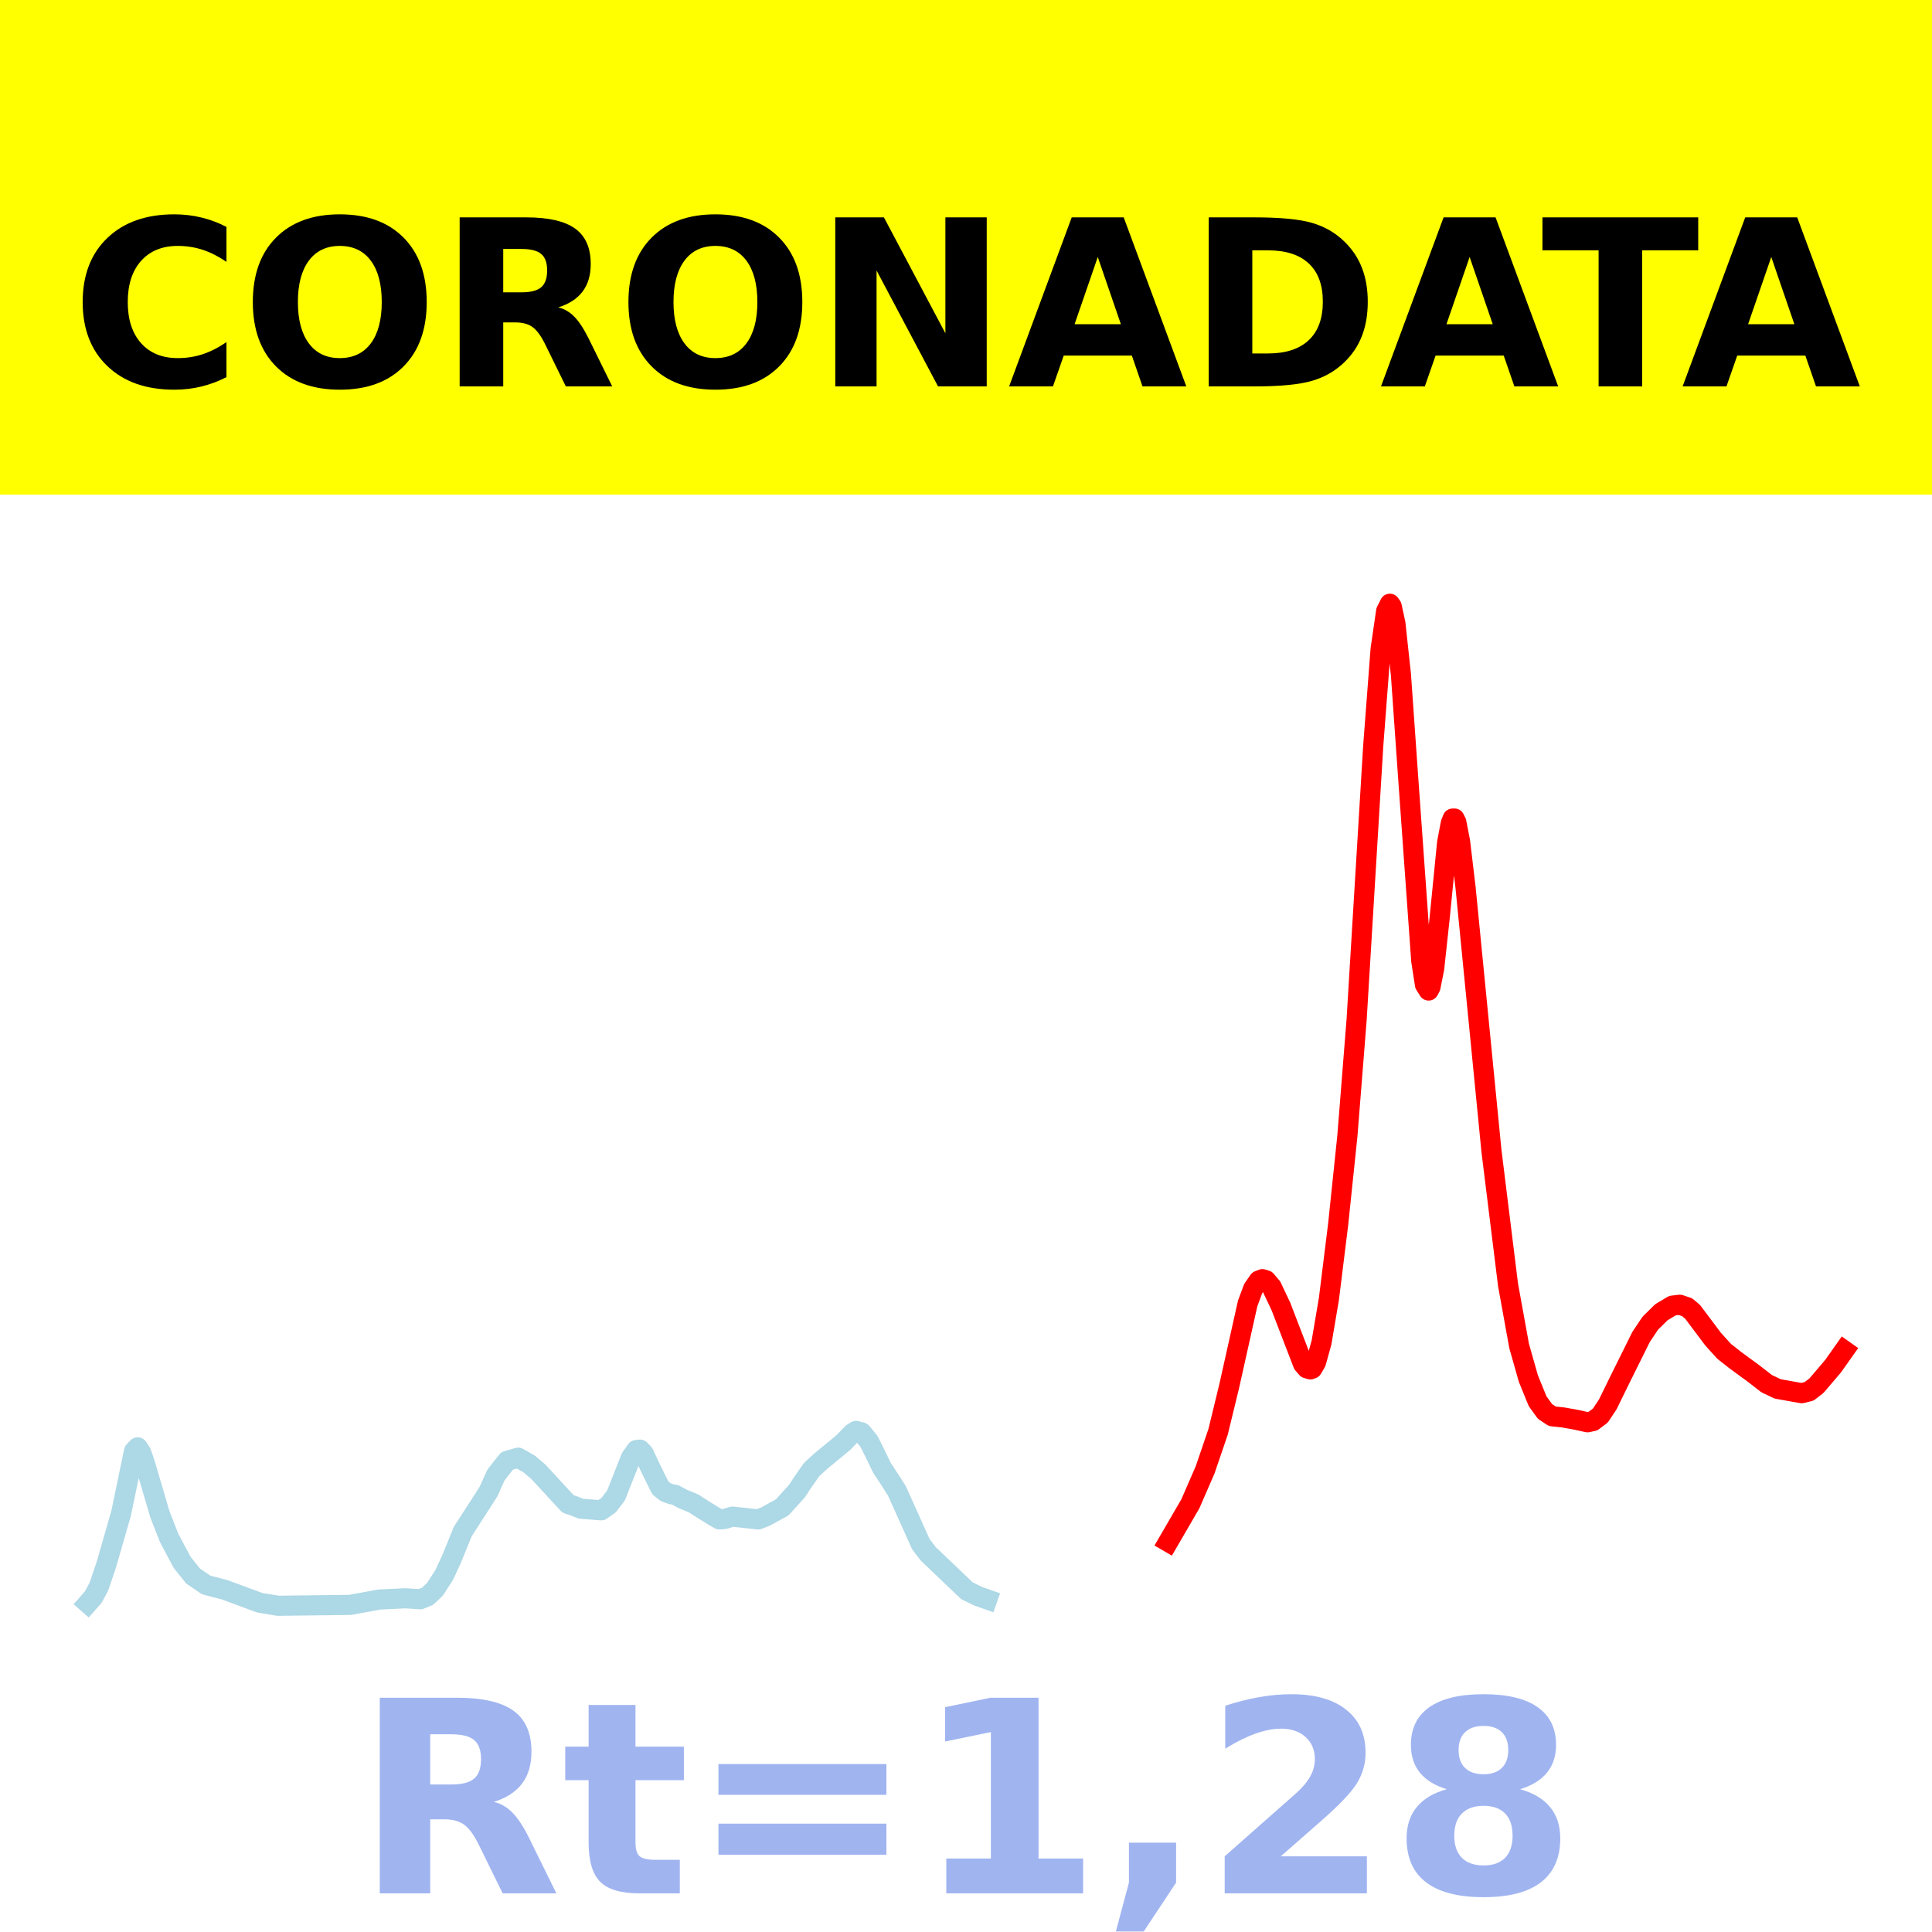
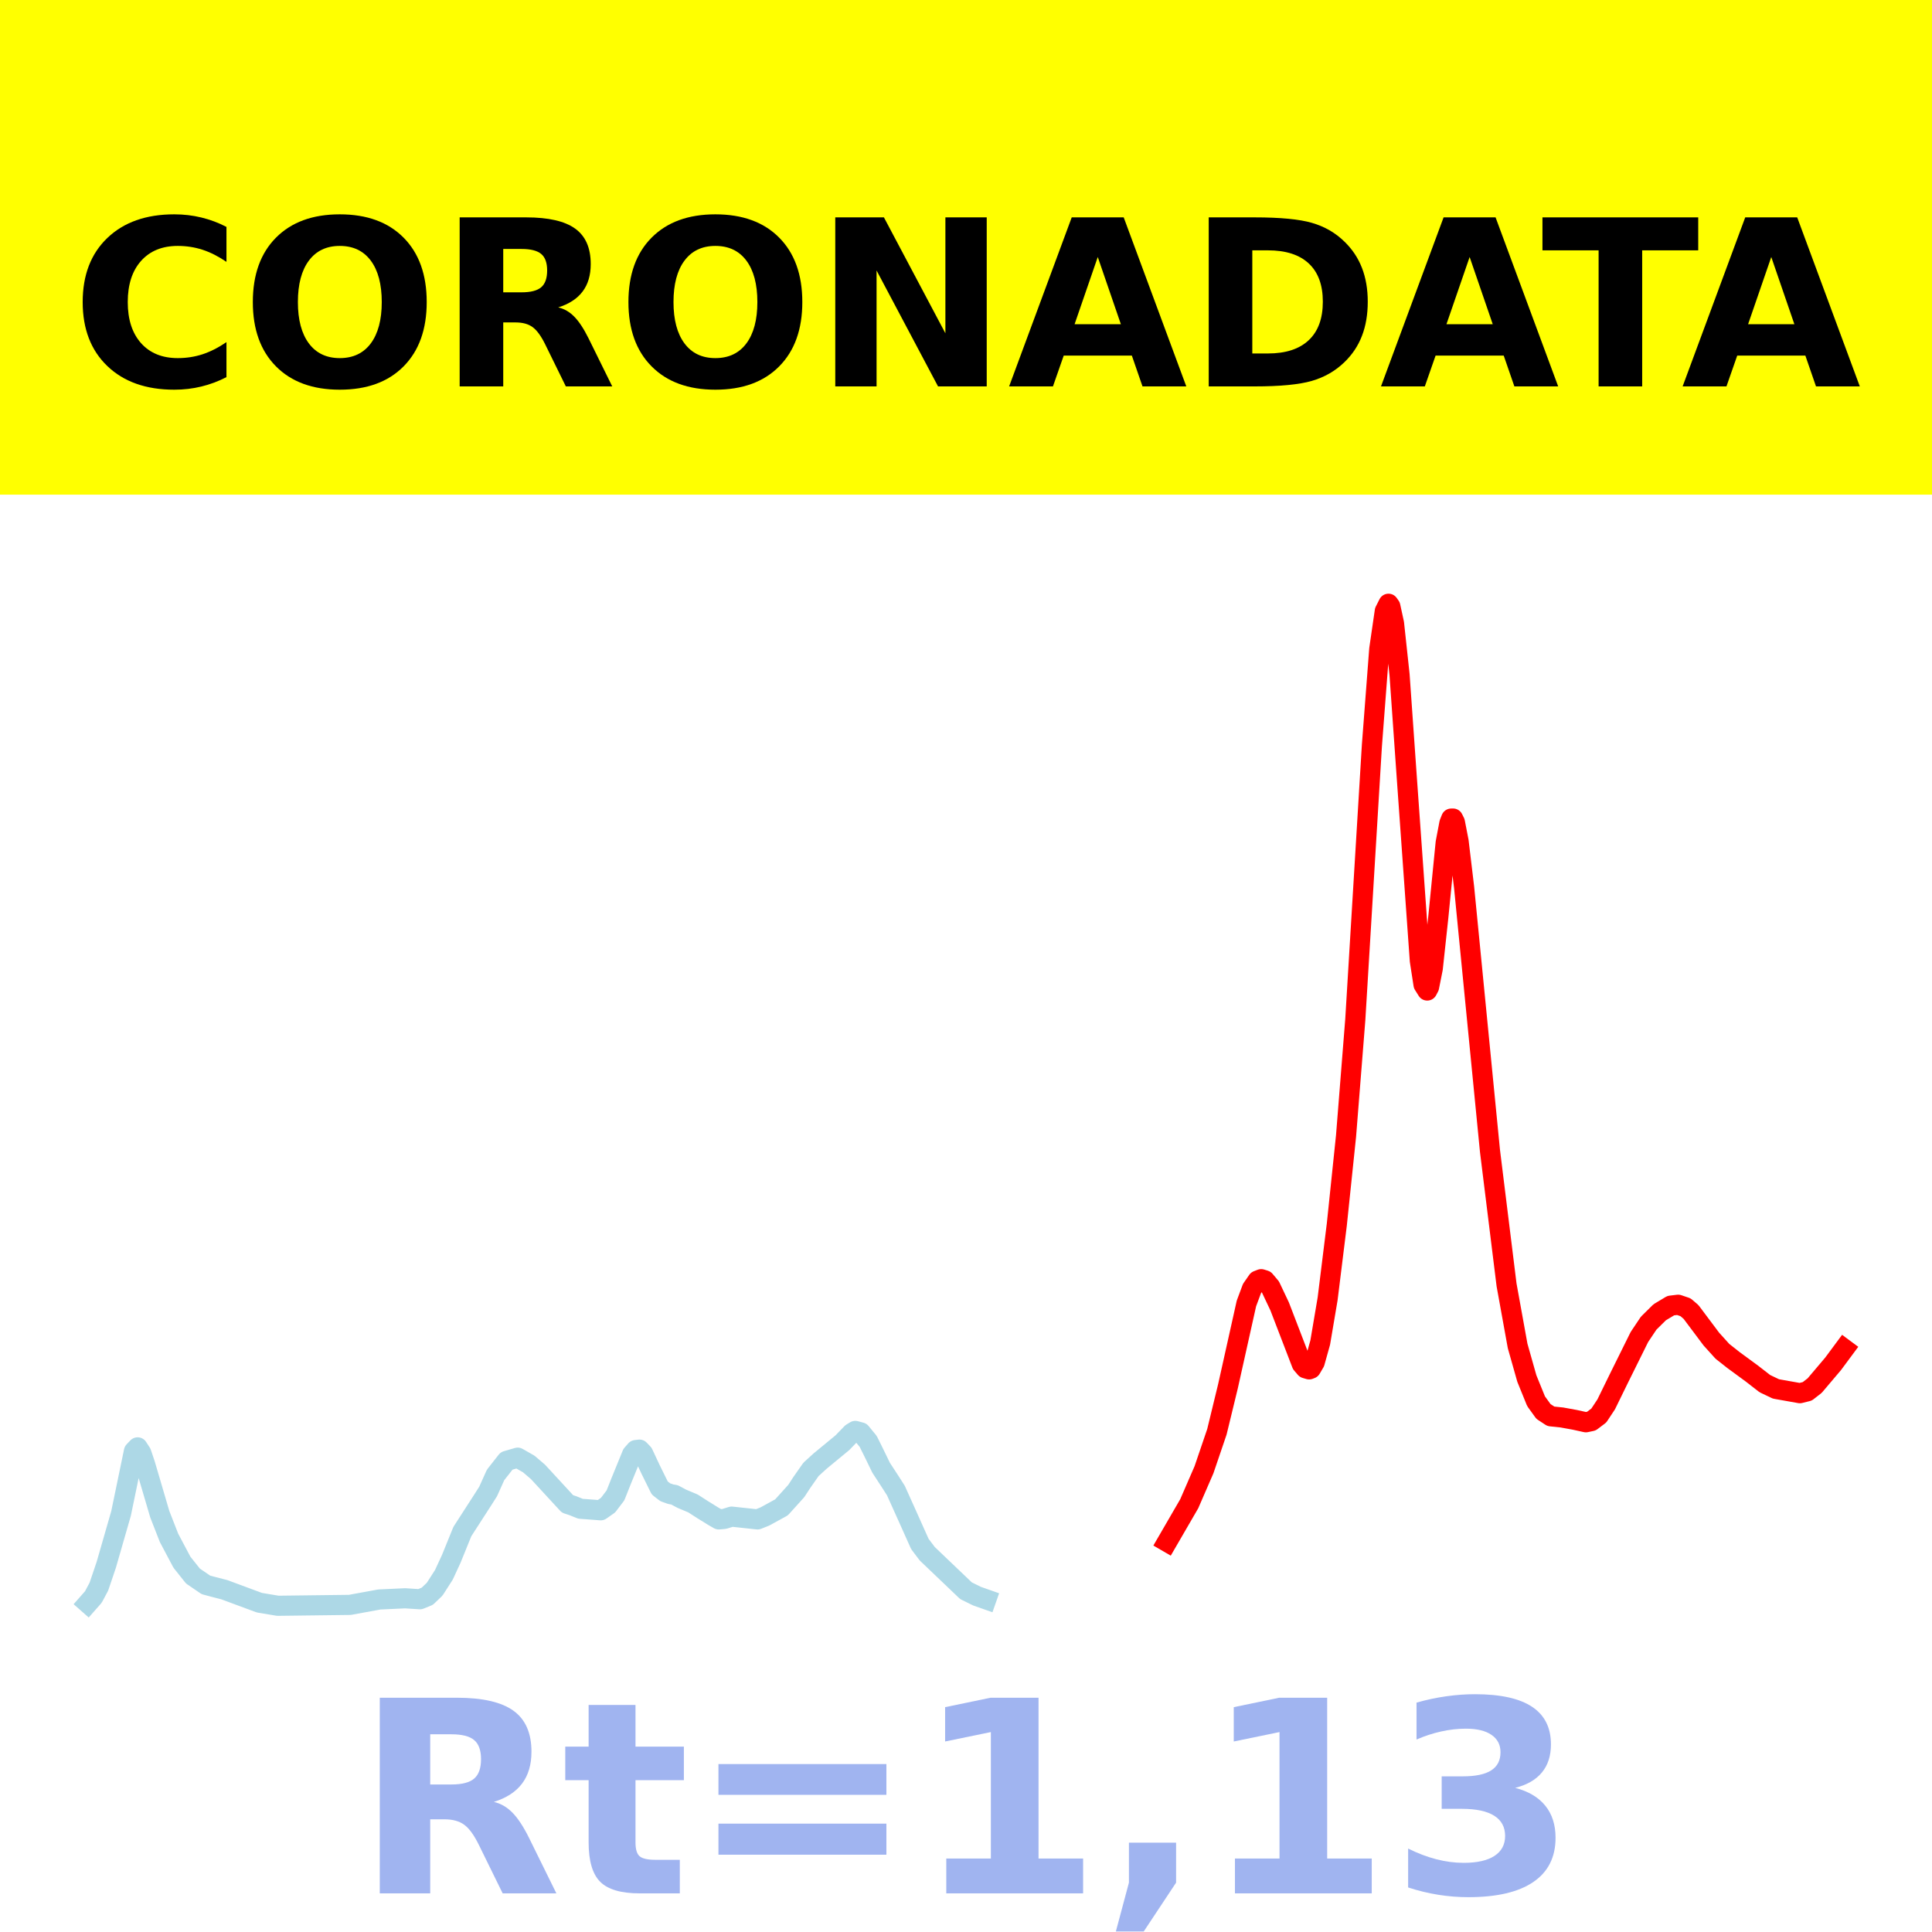
<svg xmlns="http://www.w3.org/2000/svg" xmlns:xlink="http://www.w3.org/1999/xlink" height="144pt" version="1.1" viewBox="0 0 144 144" width="144pt">
  <defs>
    <style type="text/css">*{stroke-linecap:butt;stroke-linejoin:round;}</style>
  </defs>
  <g id="figure_1">
    <g id="patch_1">
      <path d="M 0 144  L 144 144  L 144 0  L 0 0  z " style="fill:#ffffff;" />
    </g>
    <g id="axes_1">
      <g id="patch_2">
        <path d="M 0 144  L 144 144  L 144 0  L 0 0  z " style="fill:#ffffff;" />
      </g>
      <g id="line2d_1">
-         <path clip-path="url(#p9c5f7db1af)" d="M 6.545 119.5  L 6.958 119.031  L 7.371 118.256  L 7.922 116.631  L 9.023 112.81  L 9.987 108.165  L 10.262 107.878  L 10.537 108.301  L 10.813 109.119  L 11.914 112.857  L 12.602 114.619  L 13.566 116.435  L 14.392 117.47  L 15.355 118.128  L 15.906 118.275  L 16.732 118.488  L 19.347 119.456  L 20.724 119.685  L 26.092 119.619  L 28.295 119.217  L 30.222 119.127  L 31.323 119.199  L 31.874 118.975  L 32.424 118.45  L 33.113 117.377  L 33.663 116.188  L 34.489 114.154  L 36.003 111.811  L 36.416 111.161  L 36.967 109.936  L 37.793 108.886  L 38.619 108.646  L 39.445 109.117  L 40.133 109.705  L 42.336 112.093  L 42.748 112.229  L 43.299 112.453  L 44.813 112.568  L 45.364 112.182  L 45.915 111.458  L 46.328 110.418  L 47.016 108.662  L 47.429 108.081  L 47.704 108.047  L 47.979 108.334  L 48.53 109.512  L 49.218 110.905  L 49.631 111.225  L 50.044 111.371  L 50.319 111.417  L 50.87 111.711  L 51.696 112.056  L 52.384 112.499  L 53.21 113.01  L 53.623 113.248  L 54.036 113.211  L 54.587 113.04  L 56.514 113.248  L 57.065 113.029  L 58.303 112.35  L 59.405 111.131  L 59.818 110.497  L 60.506 109.517  L 61.194 108.892  L 62.846 107.532  L 63.534 106.821  L 63.81 106.652  L 64.223 106.764  L 64.773 107.436  L 65.186 108.269  L 65.737 109.399  L 66.425 110.453  L 66.838 111.098  L 67.802 113.236  L 68.627 115.079  L 69.178 115.807  L 72.069 118.564  L 72.895 118.97  L 73.583 119.212  L 73.583 119.212  " style="fill:none;stroke:#add8e6;stroke-linecap:square;stroke-width:1.5;" />
+         <path clip-path="url(#pc9f2d0ba4a)" d="M 6.545 119.5  L 6.958 119.031  L 7.371 118.256  L 7.921 116.631  L 9.021 112.81  L 9.983 108.165  L 10.258 107.878  L 10.533 108.301  L 10.808 109.119  L 11.908 112.857  L 12.596 114.619  L 13.558 116.435  L 14.383 117.47  L 15.346 118.128  L 15.896 118.275  L 16.721 118.488  L 19.334 119.456  L 20.709 119.685  L 26.072 119.619  L 28.272 119.217  L 30.197 119.127  L 31.297 119.199  L 31.847 118.975  L 32.397 118.45  L 33.085 117.377  L 33.635 116.188  L 34.46 114.154  L 35.972 111.811  L 36.385 111.161  L 36.935 109.936  L 37.76 108.886  L 38.585 108.646  L 39.41 109.117  L 40.098 109.705  L 42.298 112.093  L 42.71 112.229  L 43.261 112.453  L 44.773 112.568  L 45.323 112.182  L 45.873 111.458  L 46.286 110.418  L 47.111 108.396  L 47.386 108.081  L 47.661 108.047  L 47.936 108.334  L 48.486 109.512  L 49.173 110.905  L 49.586 111.225  L 49.998 111.371  L 50.273 111.417  L 50.824 111.711  L 51.649 112.056  L 52.336 112.499  L 53.161 113.01  L 53.574 113.248  L 53.986 113.211  L 54.536 113.04  L 56.461 113.248  L 57.011 113.029  L 58.249 112.35  L 59.349 111.131  L 59.762 110.497  L 60.449 109.517  L 61.137 108.892  L 62.787 107.532  L 63.474 106.821  L 63.749 106.652  L 64.162 106.764  L 64.712 107.436  L 65.125 108.269  L 65.675 109.399  L 66.362 110.453  L 66.775 111.098  L 67.737 113.236  L 68.562 115.079  L 69.112 115.807  L 72 118.564  L 72.825 118.97  L 73.513 119.212  L 73.513 119.212  " style="fill:none;stroke:#add8e6;stroke-linecap:square;stroke-width:1.5;" />
      </g>
      <g id="line2d_2">
-         <path clip-path="url(#p9c5f7db1af)" d="M 87.073 114.924  L 88.725 112.079  L 89.826 109.546  L 90.79 106.718  L 91.616 103.322  L 92.992 97.153  L 93.405 96.045  L 93.818 95.449  L 94.093 95.342  L 94.369 95.428  L 94.782 95.917  L 95.47 97.371  L 97.122 101.663  L 97.397 101.984  L 97.672 102.065  L 97.81 102.012  L 98.085 101.542  L 98.498 100.064  L 99.049 96.814  L 99.737 91.265  L 100.426 84.664  L 101.114 76.002  L 102.353 55.589  L 102.903 48.382  L 103.316 45.545  L 103.592 45  L 103.729 45.194  L 104.005 46.46  L 104.418 50.294  L 104.968 58.113  L 105.932 71.612  L 106.207 73.391  L 106.482 73.828  L 106.62 73.565  L 106.895 72.188  L 107.308 68.374  L 107.859 62.812  L 108.134 61.356  L 108.272 61.013  L 108.41 61.011  L 108.547 61.286  L 108.822 62.703  L 109.235 66.157  L 111.163 85.77  L 112.401 95.768  L 113.227 100.32  L 113.916 102.75  L 114.604 104.44  L 115.155 105.202  L 115.705 105.564  L 116.531 105.651  L 117.495 105.826  L 118.321 106.008  L 118.734 105.92  L 119.284 105.505  L 119.835 104.674  L 120.798 102.708  L 122.313 99.654  L 123.001 98.625  L 123.827 97.809  L 124.653 97.314  L 125.203 97.248  L 125.754 97.435  L 126.167 97.788  L 127.681 99.808  L 128.507 100.72  L 129.333 101.371  L 130.709 102.38  L 131.673 103.128  L 132.499 103.522  L 134.288 103.84  L 134.839 103.704  L 135.39 103.279  L 136.629 101.825  L 137.455 100.656  L 137.455 100.656  " style="fill:none;stroke:#ff0000;stroke-linecap:square;stroke-width:1.5;" />
+         <path clip-path="url(#pc9f2d0ba4a)" d="M 86.989 114.924  L 88.639 112.079  L 89.739 109.546  L 90.701 106.718  L 91.526 103.322  L 92.901 97.153  L 93.314 96.045  L 93.727 95.449  L 94.002 95.342  L 94.277 95.428  L 94.689 95.917  L 95.377 97.371  L 97.027 101.663  L 97.302 101.984  L 97.577 102.065  L 97.714 102.012  L 97.989 101.542  L 98.402 100.064  L 98.952 96.814  L 99.639 91.265  L 100.327 84.664  L 101.015 76.002  L 102.252 55.589  L 102.802 48.382  L 103.215 45.545  L 103.49 45  L 103.627 45.194  L 103.902 46.46  L 104.315 50.294  L 104.865 58.113  L 105.827 71.612  L 106.102 73.391  L 106.377 73.828  L 106.515 73.565  L 106.79 72.188  L 107.202 68.374  L 107.752 62.812  L 108.028 61.356  L 108.165 61.013  L 108.303 61.011  L 108.44 61.286  L 108.715 62.703  L 109.128 66.157  L 111.053 85.77  L 112.29 95.768  L 113.115 100.32  L 113.803 102.75  L 114.49 104.44  L 115.04 105.202  L 115.591 105.564  L 116.416 105.651  L 117.378 105.826  L 118.203 106.008  L 118.616 105.92  L 119.166 105.505  L 119.716 104.674  L 120.678 102.708  L 122.191 99.654  L 122.879 98.625  L 123.704 97.809  L 124.529 97.314  L 125.079 97.248  L 125.629 97.435  L 126.041 97.788  L 127.554 99.808  L 128.379 100.72  L 129.204 101.371  L 130.579 102.38  L 131.542 103.128  L 132.367 103.522  L 134.154 103.84  L 134.704 103.703  L 135.254 103.276  L 136.629 101.653  L 137.455 100.539  L 137.455 100.539  " style="fill:none;stroke:#ff0000;stroke-linecap:square;stroke-width:1.5;" />
      </g>
      <g id="patch_3">
        <path d="M 0 144  L 0 0  " style="fill:none;stroke:#ffffff;stroke-linecap:square;stroke-linejoin:miter;stroke-width:0.8;" />
      </g>
      <g id="patch_4">
        <path d="M 144 144  L 144 0  " style="fill:none;stroke:#ffffff;stroke-linecap:square;stroke-linejoin:miter;stroke-width:0.8;" />
      </g>
      <g id="patch_5">
        <path d="M 0 144  L 144 144  " style="fill:none;stroke:#ffffff;stroke-linecap:square;stroke-linejoin:miter;stroke-width:0.8;" />
      </g>
      <g id="patch_6">
        <path d="M 0 0  L 144 0  " style="fill:none;stroke:#ffffff;stroke-linecap:square;stroke-linejoin:miter;stroke-width:0.8;" />
      </g>
    </g>
    <g id="text_1">
      <g id="patch_7">
        <path d="M -64.848 36.368  L 208.848 36.368  L 208.848 -7.654  L -64.848 -7.654  z " style="fill:#ffff00;stroke:#ffff00;stroke-linejoin:miter;" />
      </g>
      <g transform="translate(72 9.45018)scale(0.1728 -0.1728)" />
      <g transform="translate(-60.87375 28.8)scale(0.1728 -0.1728)">
        <defs>
          <path id="DejaVuSans-Bold-32" />
          <path d="M 67 4  Q 61.812 1.312 56.203 -0.047  Q 50.594 -1.422 44.484 -1.422  Q 26.266 -1.422 15.625 8.766  Q 4.984 18.953 4.984 36.375  Q 4.984 53.859 15.625 64.031  Q 26.266 74.219 44.484 74.219  Q 50.594 74.219 56.203 72.844  Q 61.812 71.484 67 68.797  L 67 53.719  Q 61.766 57.281 56.688 58.938  Q 51.609 60.594 46 60.594  Q 35.938 60.594 30.172 54.141  Q 24.422 47.703 24.422 36.375  Q 24.422 25.094 30.172 18.641  Q 35.938 12.203 46 12.203  Q 51.609 12.203 56.688 13.859  Q 61.766 15.531 67 19.094  z " id="DejaVuSans-Bold-67" />
          <path d="M 42.484 60.594  Q 33.891 60.594 29.156 54.25  Q 24.422 47.906 24.422 36.375  Q 24.422 24.906 29.156 18.547  Q 33.891 12.203 42.484 12.203  Q 51.125 12.203 55.859 18.547  Q 60.594 24.906 60.594 36.375  Q 60.594 47.906 55.859 54.25  Q 51.125 60.594 42.484 60.594  z M 42.484 74.219  Q 60.062 74.219 70.016 64.156  Q 79.984 54.109 79.984 36.375  Q 79.984 18.703 70.016 8.641  Q 60.062 -1.422 42.484 -1.422  Q 24.953 -1.422 14.969 8.641  Q 4.984 18.703 4.984 36.375  Q 4.984 54.109 14.969 64.156  Q 24.953 74.219 42.484 74.219  z " id="DejaVuSans-Bold-79" />
          <path d="M 35.891 40.578  Q 41.797 40.578 44.359 42.766  Q 46.922 44.969 46.922 50  Q 46.922 54.984 44.359 57.125  Q 41.797 59.281 35.891 59.281  L 27.984 59.281  L 27.984 40.578  z M 27.984 27.594  L 27.984 0  L 9.188 0  L 9.188 72.906  L 37.891 72.906  Q 52.297 72.906 59 68.062  Q 65.719 63.234 65.719 52.781  Q 65.719 45.562 62.219 40.922  Q 58.734 36.281 51.703 34.078  Q 55.562 33.203 58.609 30.094  Q 61.672 27 64.797 20.703  L 75 0  L 54.984 0  L 46.094 18.109  Q 43.406 23.578 40.641 25.578  Q 37.891 27.594 33.297 27.594  z " id="DejaVuSans-Bold-82" />
          <path d="M 9.188 72.906  L 30.172 72.906  L 56.688 22.906  L 56.688 72.906  L 74.516 72.906  L 74.516 0  L 53.516 0  L 27 50  L 27 0  L 9.188 0  z " id="DejaVuSans-Bold-78" />
          <path d="M 53.422 13.281  L 24.031 13.281  L 19.391 0  L 0.484 0  L 27.484 72.906  L 49.906 72.906  L 76.906 0  L 58.016 0  z M 28.719 26.812  L 48.688 26.812  L 38.719 55.812  z " id="DejaVuSans-Bold-65" />
          <path d="M 27.984 58.688  L 27.984 14.203  L 34.719 14.203  Q 46.234 14.203 52.312 19.922  Q 58.406 25.641 58.406 36.531  Q 58.406 47.359 52.344 53.016  Q 46.297 58.688 34.719 58.688  z M 9.188 72.906  L 29 72.906  Q 45.609 72.906 53.734 70.531  Q 61.859 68.172 67.672 62.5  Q 72.797 57.562 75.281 51.109  Q 77.781 44.672 77.781 36.531  Q 77.781 28.266 75.281 21.797  Q 72.797 15.328 67.672 10.406  Q 61.812 4.734 53.609 2.359  Q 45.406 0 29 0  L 9.188 0  z " id="DejaVuSans-Bold-68" />
          <path d="M 0.484 72.906  L 67.672 72.906  L 67.672 58.688  L 43.5 58.688  L 43.5 0  L 24.703 0  L 24.703 58.688  L 0.484 58.688  z " id="DejaVuSans-Bold-84" />
        </defs>
        <use xlink:href="#DejaVuSans-Bold-32" />
        <use x="34.814" xlink:href="#DejaVuSans-Bold-32" />
        <use x="69.629" xlink:href="#DejaVuSans-Bold-32" />
        <use x="104.443" xlink:href="#DejaVuSans-Bold-32" />
        <use x="139.258" xlink:href="#DejaVuSans-Bold-32" />
        <use x="174.072" xlink:href="#DejaVuSans-Bold-32" />
        <use x="208.887" xlink:href="#DejaVuSans-Bold-32" />
        <use x="243.701" xlink:href="#DejaVuSans-Bold-32" />
        <use x="278.516" xlink:href="#DejaVuSans-Bold-32" />
        <use x="313.33" xlink:href="#DejaVuSans-Bold-32" />
        <use x="348.145" xlink:href="#DejaVuSans-Bold-32" />
        <use x="382.959" xlink:href="#DejaVuSans-Bold-67" />
        <use x="456.348" xlink:href="#DejaVuSans-Bold-79" />
        <use x="541.357" xlink:href="#DejaVuSans-Bold-82" />
        <use x="618.359" xlink:href="#DejaVuSans-Bold-79" />
        <use x="703.369" xlink:href="#DejaVuSans-Bold-78" />
        <use x="787.061" xlink:href="#DejaVuSans-Bold-65" />
        <use x="864.453" xlink:href="#DejaVuSans-Bold-68" />
        <use x="947.461" xlink:href="#DejaVuSans-Bold-65" />
        <use x="1017.104" xlink:href="#DejaVuSans-Bold-84" />
        <use x="1077.566" xlink:href="#DejaVuSans-Bold-65" />
        <use x="1154.959" xlink:href="#DejaVuSans-Bold-32" />
        <use x="1189.773" xlink:href="#DejaVuSans-Bold-32" />
        <use x="1224.588" xlink:href="#DejaVuSans-Bold-32" />
        <use x="1259.402" xlink:href="#DejaVuSans-Bold-32" />
        <use x="1294.217" xlink:href="#DejaVuSans-Bold-32" />
        <use x="1329.031" xlink:href="#DejaVuSans-Bold-32" />
        <use x="1363.846" xlink:href="#DejaVuSans-Bold-32" />
        <use x="1398.66" xlink:href="#DejaVuSans-Bold-32" />
        <use x="1433.475" xlink:href="#DejaVuSans-Bold-32" />
        <use x="1468.289" xlink:href="#DejaVuSans-Bold-32" />
        <use x="1503.104" xlink:href="#DejaVuSans-Bold-32" />
      </g>
    </g>
    <g id="text_2">
      <g style="fill:#4169e1;opacity:0.5;" transform="translate(26.46875 141.12)scale(0.2 -0.2)">
        <defs>
          <path d="M 27.484 70.219  L 27.484 54.688  L 45.516 54.688  L 45.516 42.188  L 27.484 42.188  L 27.484 19  Q 27.484 15.188 29 13.844  Q 30.516 12.5 35.016 12.5  L 44 12.5  L 44 0  L 29 0  Q 18.656 0 14.328 4.312  Q 10.016 8.641 10.016 19  L 10.016 42.188  L 1.312 42.188  L 1.312 54.688  L 10.016 54.688  L 10.016 70.219  z " id="DejaVuSans-Bold-116" />
          <path d="M 10.594 48.188  L 73.188 48.188  L 73.188 36.719  L 10.594 36.719  z M 10.594 25.984  L 73.188 25.984  L 73.188 14.406  L 10.594 14.406  z " id="DejaVuSans-Bold-61" />
          <path d="M 11.719 12.984  L 28.328 12.984  L 28.328 60.109  L 11.281 56.594  L 11.281 69.391  L 28.219 72.906  L 46.094 72.906  L 46.094 12.984  L 62.703 12.984  L 62.703 0  L 11.719 0  z " id="DejaVuSans-Bold-49" />
          <path d="M 10.203 18.891  L 27.781 18.891  L 27.781 4  L 15.719 -14.203  L 5.328 -14.203  L 10.203 4  z " id="DejaVuSans-Bold-44" />
-           <path d="M 28.812 13.812  L 60.891 13.812  L 60.891 0  L 7.906 0  L 7.906 13.812  L 34.516 37.312  Q 38.094 40.531 39.797 43.609  Q 41.5 46.688 41.5 50  Q 41.5 55.125 38.062 58.25  Q 34.625 61.375 28.906 61.375  Q 24.516 61.375 19.281 59.5  Q 14.062 57.625 8.109 53.906  L 8.109 69.922  Q 14.453 72.016 20.656 73.109  Q 26.859 74.219 32.812 74.219  Q 45.906 74.219 53.156 68.453  Q 60.406 62.703 60.406 52.391  Q 60.406 46.438 57.328 41.281  Q 54.25 36.141 44.391 27.484  z " id="DejaVuSans-Bold-50" />
-           <path d="M 34.812 32.625  Q 29.547 32.625 26.703 29.734  Q 23.875 26.859 23.875 21.484  Q 23.875 16.109 26.703 13.25  Q 29.547 10.406 34.812 10.406  Q 40.047 10.406 42.828 13.25  Q 45.609 16.109 45.609 21.484  Q 45.609 26.906 42.828 29.766  Q 40.047 32.625 34.812 32.625  z M 21.094 38.812  Q 14.453 40.828 11.078 44.969  Q 7.719 49.125 7.719 55.328  Q 7.719 64.547 14.594 69.375  Q 21.484 74.219 34.812 74.219  Q 48.047 74.219 54.922 69.406  Q 61.812 64.594 61.812 55.328  Q 61.812 49.125 58.422 44.969  Q 55.031 40.828 48.391 38.812  Q 55.812 36.766 59.594 32.156  Q 63.375 27.547 63.375 20.516  Q 63.375 9.672 56.172 4.125  Q 48.969 -1.422 34.812 -1.422  Q 20.609 -1.422 13.359 4.125  Q 6.109 9.672 6.109 20.516  Q 6.109 27.547 9.891 32.156  Q 13.672 36.766 21.094 38.812  z M 25.484 53.422  Q 25.484 49.078 27.906 46.734  Q 30.328 44.391 34.812 44.391  Q 39.203 44.391 41.594 46.734  Q 44 49.078 44 53.422  Q 44 57.766 41.594 60.078  Q 39.203 62.406 34.812 62.406  Q 30.328 62.406 27.906 60.062  Q 25.484 57.719 25.484 53.422  z " id="DejaVuSans-Bold-56" />
+           <path d="M 46.578 39.312  Q 53.953 37.406 57.781 32.688  Q 61.625 27.984 61.625 20.703  Q 61.625 9.859 53.312 4.219  Q 45.016 -1.422 29.109 -1.422  Q 23.484 -1.422 17.844 -0.516  Q 12.203 0.391 6.688 2.203  L 6.688 16.703  Q 11.969 14.062 17.156 12.719  Q 22.359 11.375 27.391 11.375  Q 34.859 11.375 38.844 13.953  Q 42.828 16.547 42.828 21.391  Q 42.828 26.375 38.75 28.938  Q 34.672 31.5 26.703 31.5  L 19.188 31.5  L 19.188 43.609  L 27.094 43.609  Q 34.188 43.609 37.641 45.828  Q 41.109 48.047 41.109 52.594  Q 41.109 56.781 37.734 59.078  Q 34.375 61.375 28.219 61.375  Q 23.688 61.375 19.047 60.344  Q 14.406 59.328 9.812 57.328  L 9.812 71.094  Q 15.375 72.656 20.844 73.438  Q 26.312 74.219 31.594 74.219  Q 45.797 74.219 52.844 69.547  Q 59.906 64.891 59.906 55.516  Q 59.906 49.125 56.531 45.047  Q 53.172 40.969 46.578 39.312  z " id="DejaVuSans-Bold-51" />
        </defs>
        <use xlink:href="#DejaVuSans-Bold-82" />
        <use x="77.002" xlink:href="#DejaVuSans-Bold-116" />
        <use x="124.805" xlink:href="#DejaVuSans-Bold-61" />
        <use x="208.594" xlink:href="#DejaVuSans-Bold-49" />
        <use x="278.174" xlink:href="#DejaVuSans-Bold-44" />
-         <use x="316.162" xlink:href="#DejaVuSans-Bold-50" />
-         <use x="385.742" xlink:href="#DejaVuSans-Bold-56" />
+         <use x="316.162" xlink:href="#DejaVuSans-Bold-49" />
+         <use x="385.742" xlink:href="#DejaVuSans-Bold-51" />
      </g>
    </g>
  </g>
  <defs>
-     <clipPath id="p9c5f7db1af">
+     <clipPath id="pc9f2d0ba4a">
      <rect height="144" width="144" x="0" y="0" />
    </clipPath>
  </defs>
</svg>
